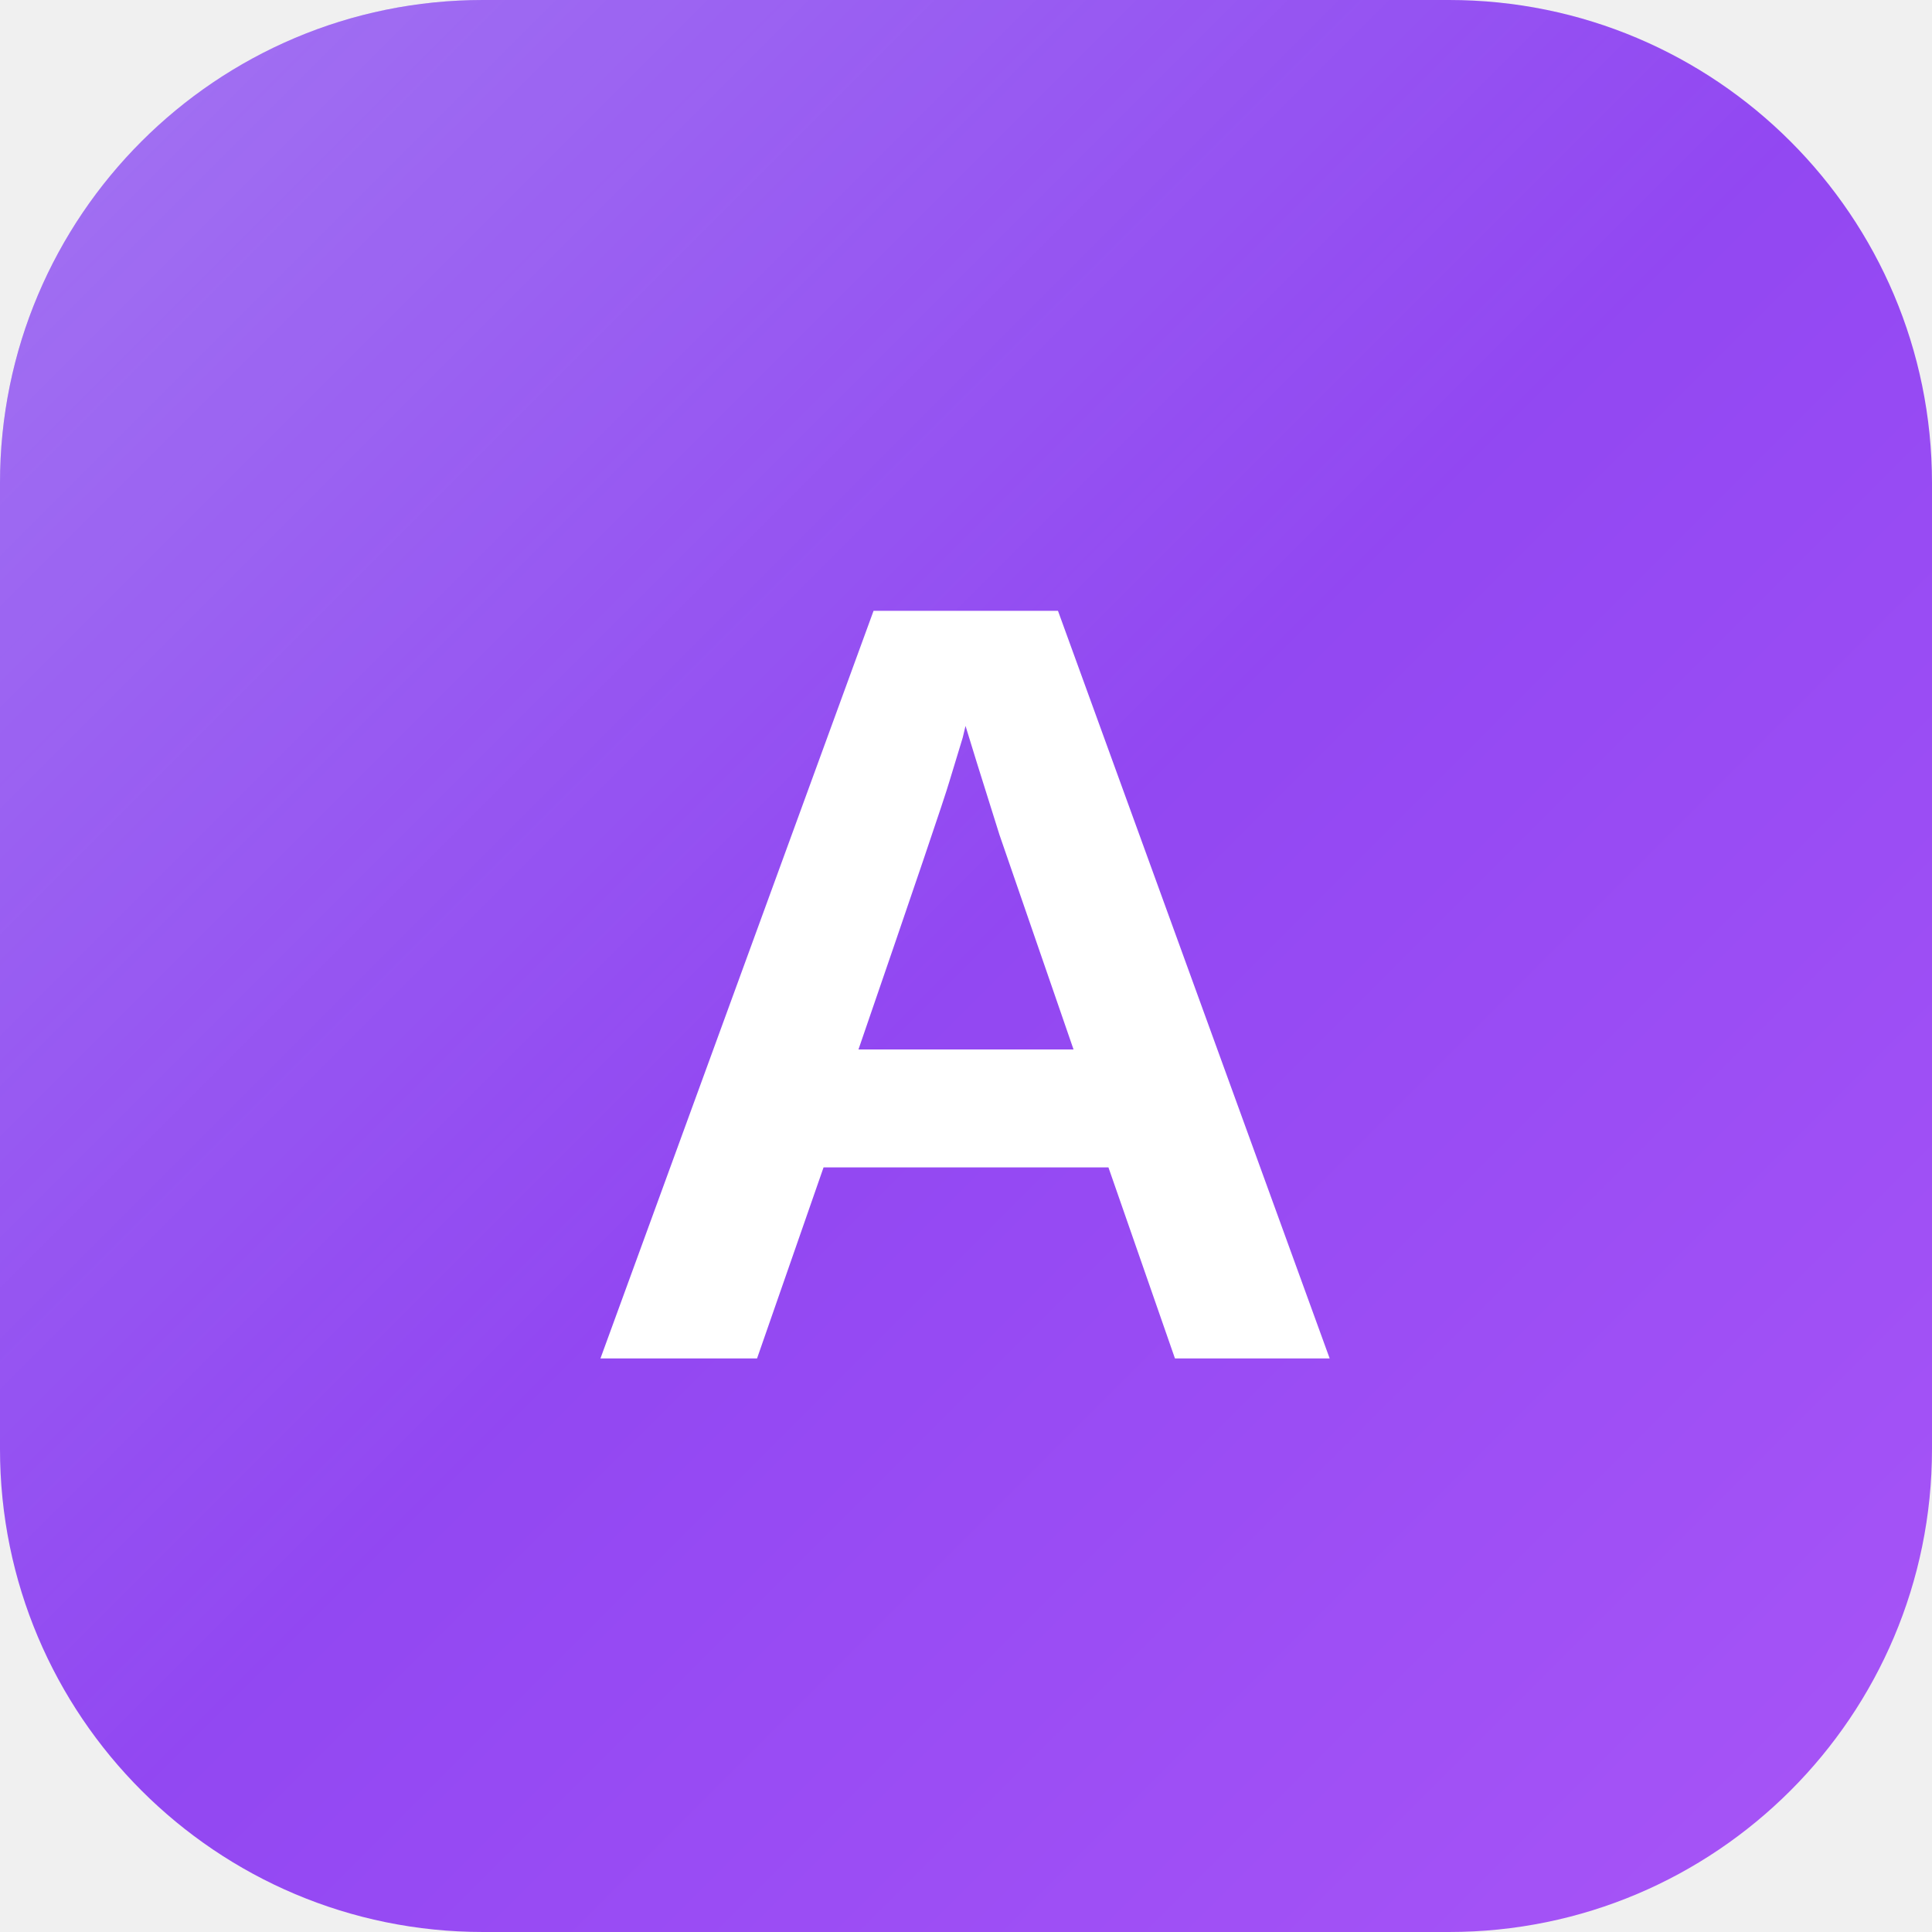
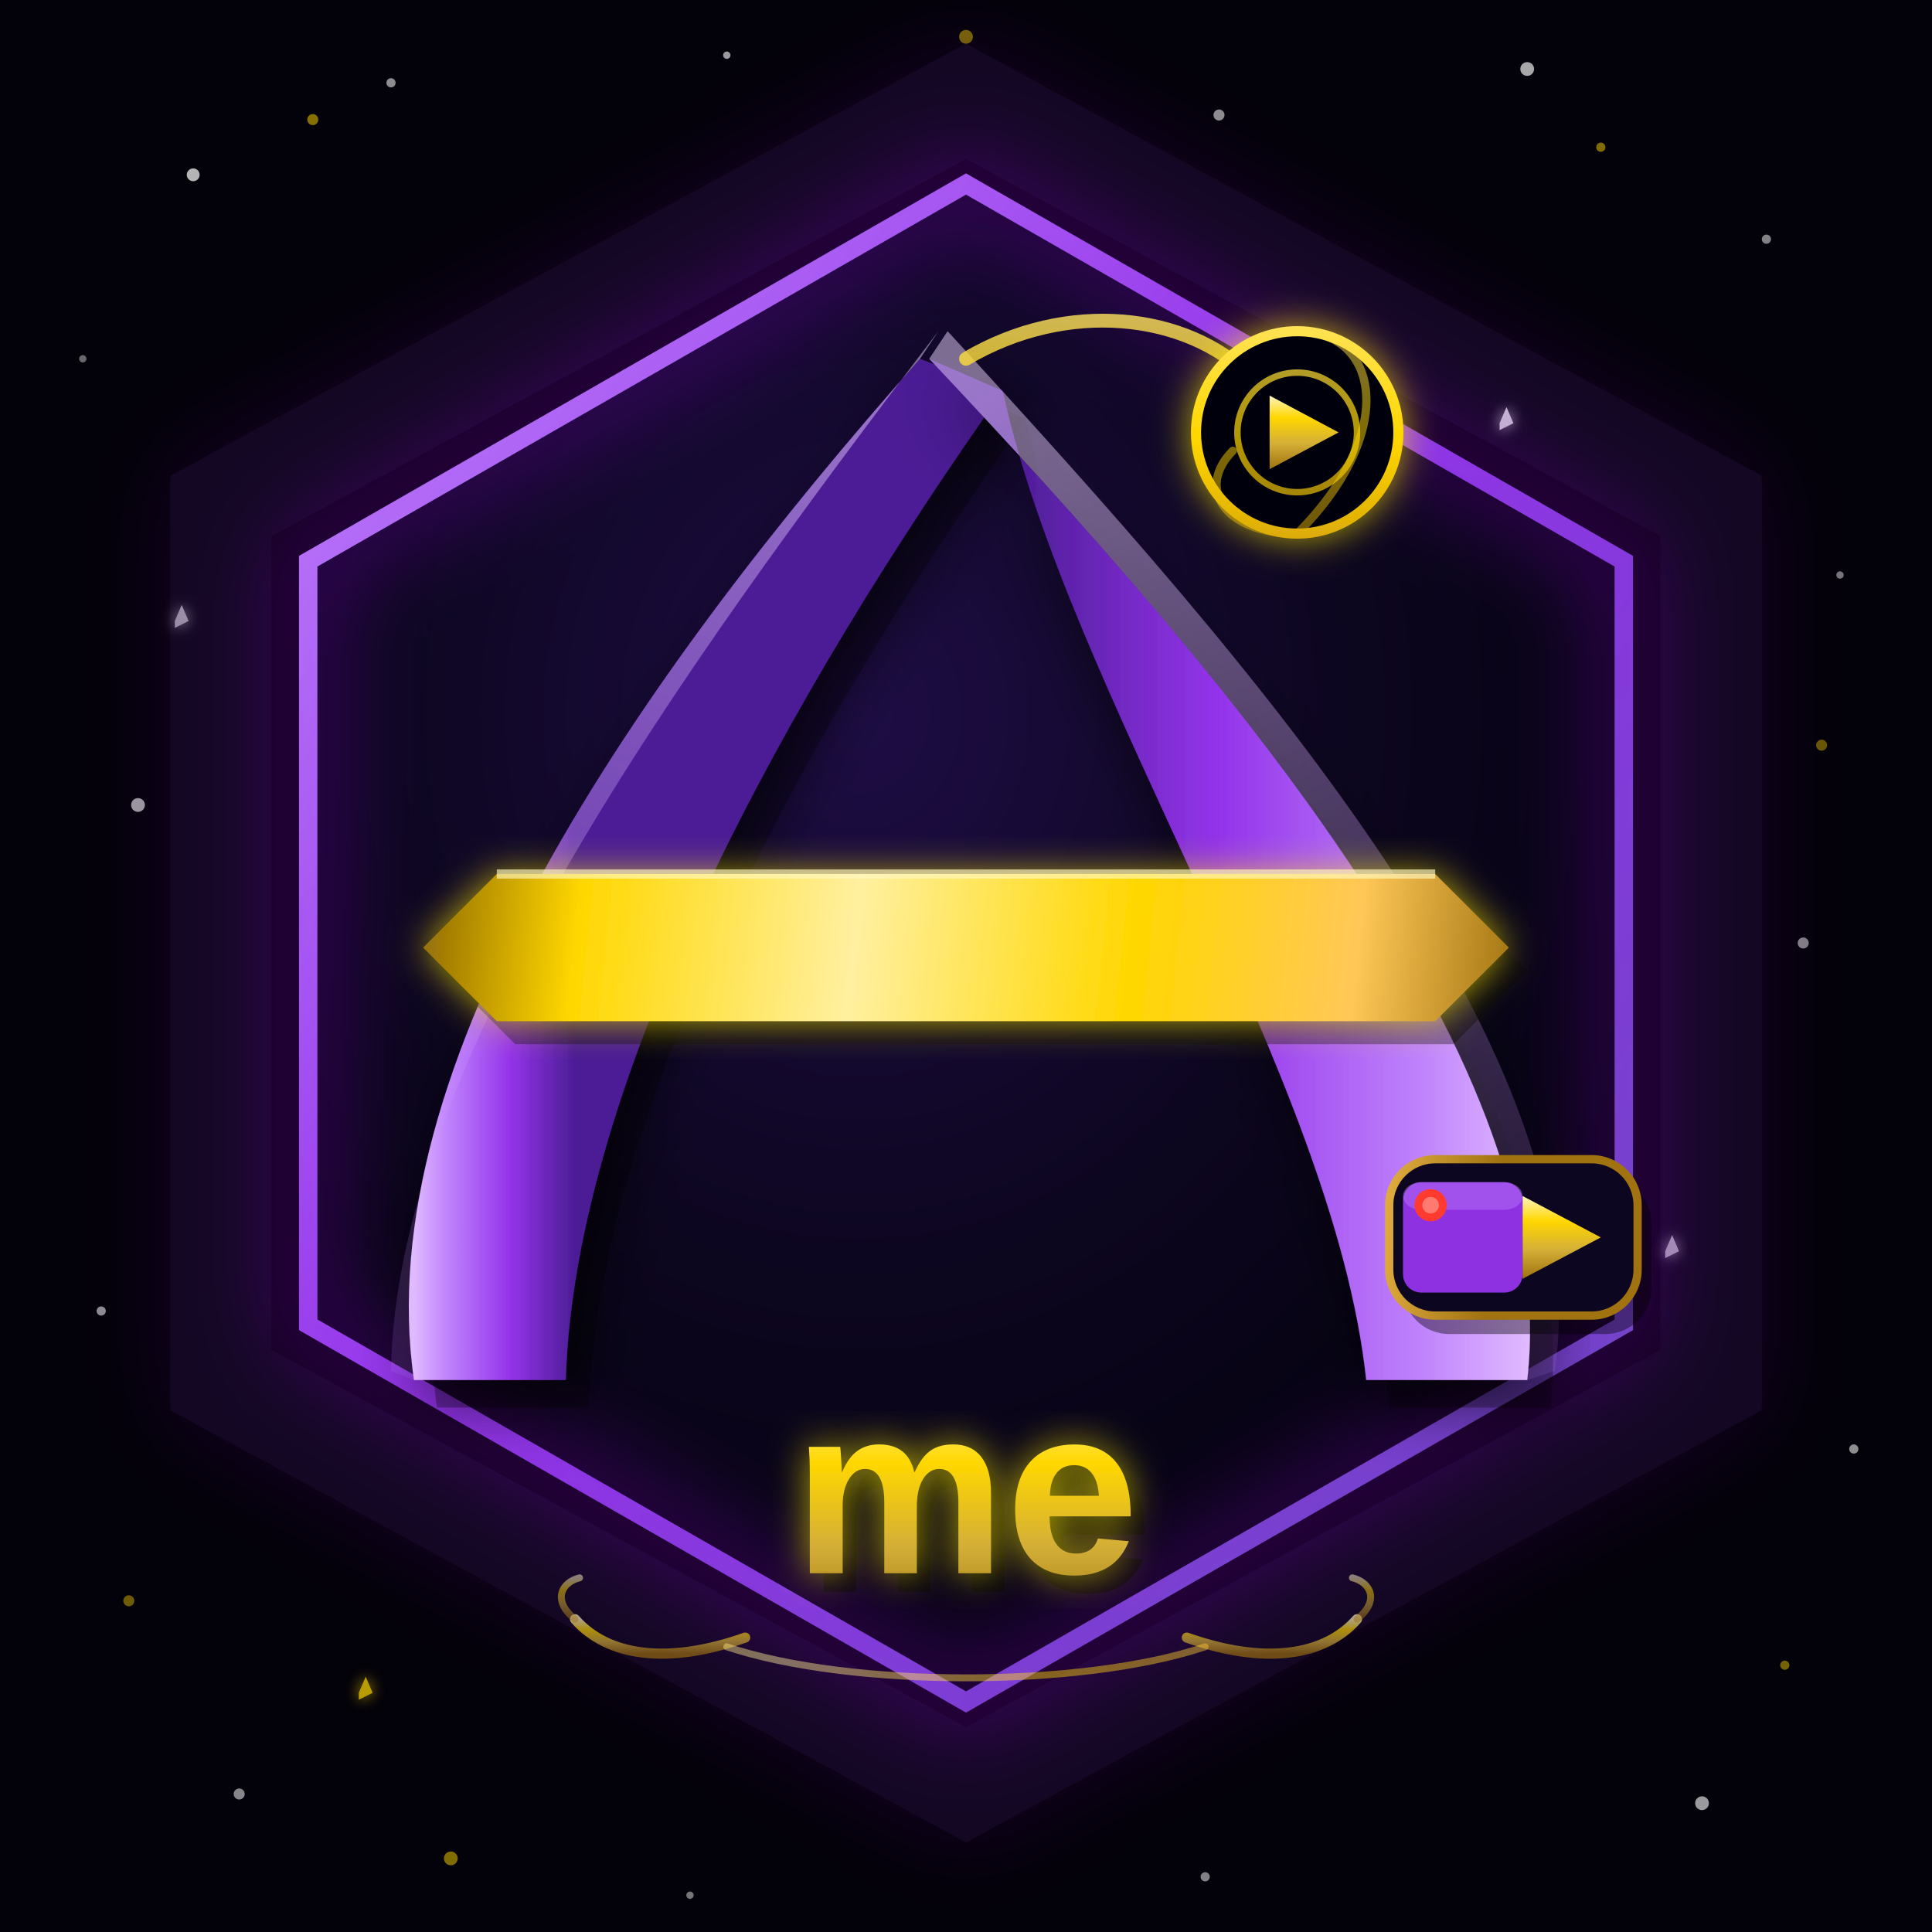
- <svg xmlns="http://www.w3.org/2000/svg" viewBox="0 0 64 64" fill="none">
+ <svg xmlns="http://www.w3.org/2000/svg" viewBox="0 0 420 420" fill="none">
  <defs>
-     <linearGradient id="bg" x1="0" y1="0" x2="64" y2="64" gradientUnits="userSpaceOnUse">
-       <stop offset="0%" stop-color="#7c3aed" />
-       <stop offset="100%" stop-color="#a855f7" />
+     <filter id="hexGlow" x="-40%" y="-40%" width="180%" height="180%">
+       <feGaussianBlur in="SourceGraphic" stdDeviation="10" result="b" />
+       <feColorMatrix type="matrix" values="0 0 0 0 0.35 0 0 0 0 0 0 0 0 0 0.9 0 0 0 1 0" in="b" result="cb" />
+       <feMerge>
+         <feMergeNode in="cb" />
+         <feMergeNode in="SourceGraphic" />
+       </feMerge>
+     </filter>
+     <filter id="goldGlow" x="-25%" y="-25%" width="150%" height="150%">
+       <feGaussianBlur in="SourceGraphic" stdDeviation="4" result="b" />
+       <feColorMatrix type="matrix" values="0 0 0 0 1 0 0 0 0 0.85 0 0 0 0 0 0 0 0 0.7 0" in="b" result="cb" />
+       <feMerge>
+         <feMergeNode in="cb" />
+         <feMergeNode in="SourceGraphic" />
+       </feMerge>
+     </filter>
+     <filter id="ribbonShadow">
+       <feDropShadow dx="3" dy="5" stdDeviation="7" flood-color="#000000" flood-opacity="0.65" />
+     </filter>
+     <filter id="textShadow">
+       <feDropShadow dx="2" dy="3" stdDeviation="5" flood-color="#000000" flood-opacity="0.7" />
+     </filter>
+     <filter id="starGlow" x="-200%" y="-200%" width="500%" height="500%">
+       <feGaussianBlur in="SourceGraphic" stdDeviation="1.5" result="b" />
+       <feMerge>
+         <feMergeNode in="b" />
+         <feMergeNode in="SourceGraphic" />
+       </feMerge>
+     </filter>
+     <linearGradient id="lRib" x1="80" y1="195" x2="115" y2="195" gradientUnits="userSpaceOnUse">
+       <stop offset="0%" stop-color="#E0BAFF" />
+       <stop offset="20%" stop-color="#C084FC" />
+       <stop offset="60%" stop-color="#9333EA" />
+       <stop offset="100%" stop-color="#4C1D95" />
    </linearGradient>
-     <linearGradient id="shine" x1="0" y1="0" x2="32" y2="32" gradientUnits="userSpaceOnUse">
-       <stop offset="0%" stop-color="#ffffff" stop-opacity="0.3" />
-       <stop offset="100%" stop-color="#ffffff" stop-opacity="0" />
+     <linearGradient id="rRib" x1="210" y1="195" x2="322" y2="195" gradientUnits="userSpaceOnUse">
+       <stop offset="0%" stop-color="#4C1D95" />
+       <stop offset="40%" stop-color="#9333EA" />
+       <stop offset="80%" stop-color="#C084FC" />
+       <stop offset="100%" stop-color="#E0BAFF" />
+     </linearGradient>
+     <linearGradient id="goldBar" x1="80" y1="193" x2="320" y2="218" gradientUnits="userSpaceOnUse">
+       <stop offset="0%" stop-color="#8B6508" />
+       <stop offset="15%" stop-color="#FFD700" />
+       <stop offset="40%" stop-color="#FFF0A0" />
+       <stop offset="65%" stop-color="#FFD700" />
+       <stop offset="85%" stop-color="#FFC857" />
+       <stop offset="100%" stop-color="#A07210" />
+     </linearGradient>
+     <linearGradient id="goldV" x1="0" y1="0" x2="0" y2="1">
+       <stop offset="0%" stop-color="#FFF5C0" />
+       <stop offset="30%" stop-color="#FFD700" />
+       <stop offset="65%" stop-color="#D4AF37" />
+       <stop offset="100%" stop-color="#A07210" />
+     </linearGradient>
+     <linearGradient id="goldText" x1="0" y1="300" x2="0" y2="360" gradientUnits="userSpaceOnUse">
+       <stop offset="0%" stop-color="#FFF8C0" />
+       <stop offset="30%" stop-color="#FFD700" />
+       <stop offset="60%" stop-color="#D4AF37" />
+       <stop offset="100%" stop-color="#8B6508" />
+     </linearGradient>
+     <linearGradient id="curlGold" x1="0" y1="60" x2="0" y2="130" gradientUnits="userSpaceOnUse">
+       <stop offset="0%" stop-color="#FFE87A" />
+       <stop offset="50%" stop-color="#FFD700" />
+       <stop offset="100%" stop-color="#C9920C" />
+     </linearGradient>
+     <linearGradient id="hexStr" x1="0" y1="0" x2="1" y2="1">
+       <stop offset="0%" stop-color="#C084FC" />
+       <stop offset="45%" stop-color="#9333EA" />
+       <stop offset="100%" stop-color="#6B46C1" />
+     </linearGradient>
+     <radialGradient id="hexBg" cx="42%" cy="35%" r="65%">
+       <stop offset="0%" stop-color="#1e0d45" />
+       <stop offset="55%" stop-color="#0d0620" />
+       <stop offset="100%" stop-color="#04020e" />
+     </radialGradient>
+     <linearGradient id="hlLeft" x1="190" y1="78" x2="80" y2="300" gradientUnits="userSpaceOnUse">
+       <stop offset="0%" stop-color="#EDD5FF" stop-opacity="0.9" />
+       <stop offset="100%" stop-color="#C084FC" stop-opacity="0.25" />
+     </linearGradient>
+     <linearGradient id="hlRight" x1="210" y1="78" x2="320" y2="300" gradientUnits="userSpaceOnUse">
+       <stop offset="0%" stop-color="#EDD5FF" stop-opacity="0.9" />
+       <stop offset="100%" stop-color="#C084FC" stop-opacity="0.25" />
    </linearGradient>
  </defs>
-   <rect width="64" height="64" rx="16" fill="url(#bg)" />
-   <rect width="64" height="64" rx="16" fill="url(#shine)" />
-   <text x="32" y="45" font-family="Arial, Helvetica, sans-serif" font-size="36" font-weight="bold" fill="white" text-anchor="middle">A</text>
+   <rect width="420" height="420" fill="#030109" />
+   <g transform="translate(10, 0)">
+     <circle cx="32" cy="38" r="1.4" fill="#FFFFFF" opacity="0.70" />
+     <circle cx="75" cy="18" r="1.0" fill="#FFFFFF" opacity="0.55" />
+     <circle cx="148" cy="12" r="0.8" fill="#FFFFFF" opacity="0.60" />
+     <circle cx="255" cy="25" r="1.2" fill="#FFFFFF" opacity="0.55" />
+     <circle cx="322" cy="15" r="1.5" fill="#FFFFFF" opacity="0.65" />
+     <circle cx="374" cy="52" r="1.0" fill="#FFFFFF" opacity="0.50" />
+     <circle cx="390" cy="125" r="0.8" fill="#FFFFFF" opacity="0.45" />
+     <circle cx="382" cy="205" r="1.2" fill="#FFFFFF" opacity="0.50" />
+     <circle cx="393" cy="315" r="1.0" fill="#FFFFFF" opacity="0.55" />
+     <circle cx="360" cy="392" r="1.5" fill="#FFFFFF" opacity="0.60" />
+     <circle cx="252" cy="408" r="1.0" fill="#FFFFFF" opacity="0.50" />
+     <circle cx="140" cy="412" r="0.8" fill="#FFFFFF" opacity="0.45" />
+     <circle cx="42" cy="390" r="1.2" fill="#FFFFFF" opacity="0.52" />
+     <circle cx="12" cy="285" r="1.0" fill="#FFFFFF" opacity="0.55" />
+     <circle cx="20" cy="175" r="1.5" fill="#FFFFFF" opacity="0.60" />
+     <circle cx="8" cy="78" r="0.8" fill="#FFFFFF" opacity="0.40" />
+     <circle cx="58" cy="26" r="1.2" fill="#FFD700" opacity="0.52" />
+     <circle cx="200" cy="8" r="1.5" fill="#FFD700" opacity="0.45" />
+     <circle cx="338" cy="32" r="1.0" fill="#FFD700" opacity="0.50" />
+     <circle cx="386" cy="162" r="1.2" fill="#FFD700" opacity="0.40" />
+     <circle cx="378" cy="362" r="1.0" fill="#FFD700" opacity="0.45" />
+     <circle cx="88" cy="404" r="1.5" fill="#FFD700" opacity="0.50" />
+     <circle cx="18" cy="348" r="1.2" fill="#FFD700" opacity="0.42" />
+     <path d="M316,92 L317.5,88.5 L319,92 L316,93.5 Z" fill="#FFFFFF" opacity="0.80" filter="url(#starGlow)" />
+     <path d="M68, 368 L69.5,364.5 L71,368 L68,369.5 Z" fill="#FFD700" opacity="0.72" filter="url(#starGlow)" />
+     <path d="M352,272 L353.5,268.5 L355,272 L352,273.5 Z" fill="#FFFFFF" opacity="0.65" filter="url(#starGlow)" />
+     <path d="M28, 135 L29.5,131.5 L31,135 L28,136.5 Z" fill="#FFFFFF" opacity="0.60" filter="url(#starGlow)" />
+     <circle cx="98" cy="185" r="0.7" fill="#FFFFFF" opacity="0.22" />
+     <circle cx="158" cy="98" r="0.6" fill="#FFD700" opacity="0.18" />
+     <circle cx="300" cy="145" r="0.7" fill="#FFFFFF" opacity="0.20" />
+     <circle cx="315" cy="295" r="0.6" fill="#FFFFFF" opacity="0.18" />
+     <circle cx="102" cy="310" r="0.6" fill="#FFD700" opacity="0.15" />
+     <circle cx="200" cy="358" r="0.7" fill="#FFFFFF" opacity="0.18" />
+     <polygon points="200,22 362,110 362,300 200,388 38,300 38,110" fill="none" stroke="#9333EA" stroke-width="22" opacity="0.12" filter="url(#hexGlow)" />
+     <polygon points="200,40 343,122 343,288 200,370 57,288 57,122" fill="url(#hexBg)" />
+     <polygon points="200,40 343,122 343,288 200,370 57,288 57,122" fill="none" stroke="url(#hexStr)" stroke-width="4" filter="url(#hexGlow)" />
+     <polygon points="200,40 343,122 343,288 200,370 57,288 57,122" fill="none" stroke="url(#hexStr)" stroke-width="2" />
+     <path d="M 80,300 C 70,232 128,148 190,78 L 208,85 C 162,150 115,234 113,300 Z" fill="#000000" opacity="0.30" transform="translate(5,6)" />
+     <path d="M 192,78 C 258,148 330,232 322,300 L 287,300 C 280,234 222,150 208,85 Z" fill="#000000" opacity="0.30" transform="translate(5,6)" />
+     <path d="M 80,300 C 70,232 128,148 190,78 L 208,85 C 162,150 115,234 113,300 Z" fill="url(#lRib)" filter="url(#ribbonShadow)" />
+     <path d="M 192,78 C 258,148 330,232 322,300 L 287,300 C 280,234 222,150 208,85 Z" fill="url(#rRib)" filter="url(#ribbonShadow)" />
+     <path d="M 80,300 C 70,232 128,148 190,78 L 194,72 C 136,148 76,232 75,298 Z" fill="url(#hlLeft)" opacity="0.55" />
+     <path d="M 322,300 C 330,232 258,148 192,78 L 196,72 C 264,146 338,230 328,298 Z" fill="url(#hlRight)" opacity="0.55" />
+     <path d="M 82,206 L 98,190 L 302,190 L 318,206 L 302,222 L 98,222 Z" fill="#000000" opacity="0.35" transform="translate(4,5)" />
+     <path d="M 82,206 L 98,190 L 302,190 L 318,206 L 302,222 L 98,222 Z" fill="url(#goldBar)" filter="url(#goldGlow)" />
+     <line x1="98" y1="190" x2="302" y2="190" stroke="#FFF8C0" stroke-width="2" opacity="0.65" />
+     <path d="M 200,78 C 222,65 248,68 262,82" fill="none" stroke="url(#curlGold)" stroke-width="3" stroke-linecap="round" opacity="0.80" />
+     <circle cx="272" cy="94" r="22" fill="#04020e" stroke="url(#curlGold)" stroke-width="2.2" filter="url(#goldGlow)" />
+     <circle cx="272" cy="94" r="13" fill="none" stroke="url(#curlGold)" stroke-width="1.4" opacity="0.70" />
+     <polygon points="266,86 281,94 266,102" fill="url(#goldV)" />
+     <path d="M 272,72 C 290,72 294,94 272,116 C 256,116 250,106 258,98" fill="none" stroke="url(#curlGold)" stroke-width="1.8" stroke-linecap="round" opacity="0.50" />
+     <text x="200" y="342" text-anchor="middle" font-family="'Arial Black', 'Impact', Arial, Helvetica, sans-serif" font-size="52" font-weight="900" fill="#000000" opacity="0.45" transform="translate(3,4)">me</text>
+     <text x="200" y="342" text-anchor="middle" font-family="'Arial Black', 'Impact', Arial, Helvetica, sans-serif" font-size="52" font-weight="900" fill="url(#goldText)" filter="url(#goldGlow)">me</text>
+     <path d="M 152,356 C 135,362 122,360 115,352" fill="none" stroke="url(#goldV)" stroke-width="2.2" stroke-linecap="round" opacity="0.65" />
+     <path d="M 115,352 C 110,348 112,344 116,343" fill="none" stroke="url(#goldV)" stroke-width="1.5" stroke-linecap="round" opacity="0.50" />
+     <path d="M 248,356 C 265,362 278,360 285,352" fill="none" stroke="url(#goldV)" stroke-width="2.2" stroke-linecap="round" opacity="0.65" />
+     <path d="M 285,352 C 290,348 288,344 284,343" fill="none" stroke="url(#goldV)" stroke-width="1.5" stroke-linecap="round" opacity="0.50" />
+     <path d="M 148,358 C 175,367 225,367 252,358" fill="none" stroke="url(#goldBar)" stroke-width="1.5" opacity="0.45" stroke-linecap="round" />
+     <rect x="292" y="252" width="54" height="34" rx="10" fill="#000000" opacity="0.40" transform="translate(3,4)" />
+     <rect x="292" y="252" width="54" height="34" rx="10" fill="#0d0620" stroke="url(#goldBar)" stroke-width="1.8" />
+     <rect x="295" y="257" width="26" height="24" rx="4" fill="#9333EA" opacity="0.95" />
+     <rect x="295" y="257" width="26" height="6" rx="4" fill="#C084FC" opacity="0.40" />
+     <polygon points="321,260 338,269 321,278" fill="url(#goldV)" />
+     <circle cx="301" cy="262" r="3.5" fill="#FF3B30" />
+     <circle cx="301" cy="262" r="1.8" fill="#FF7B72" />
+   </g>
</svg>
